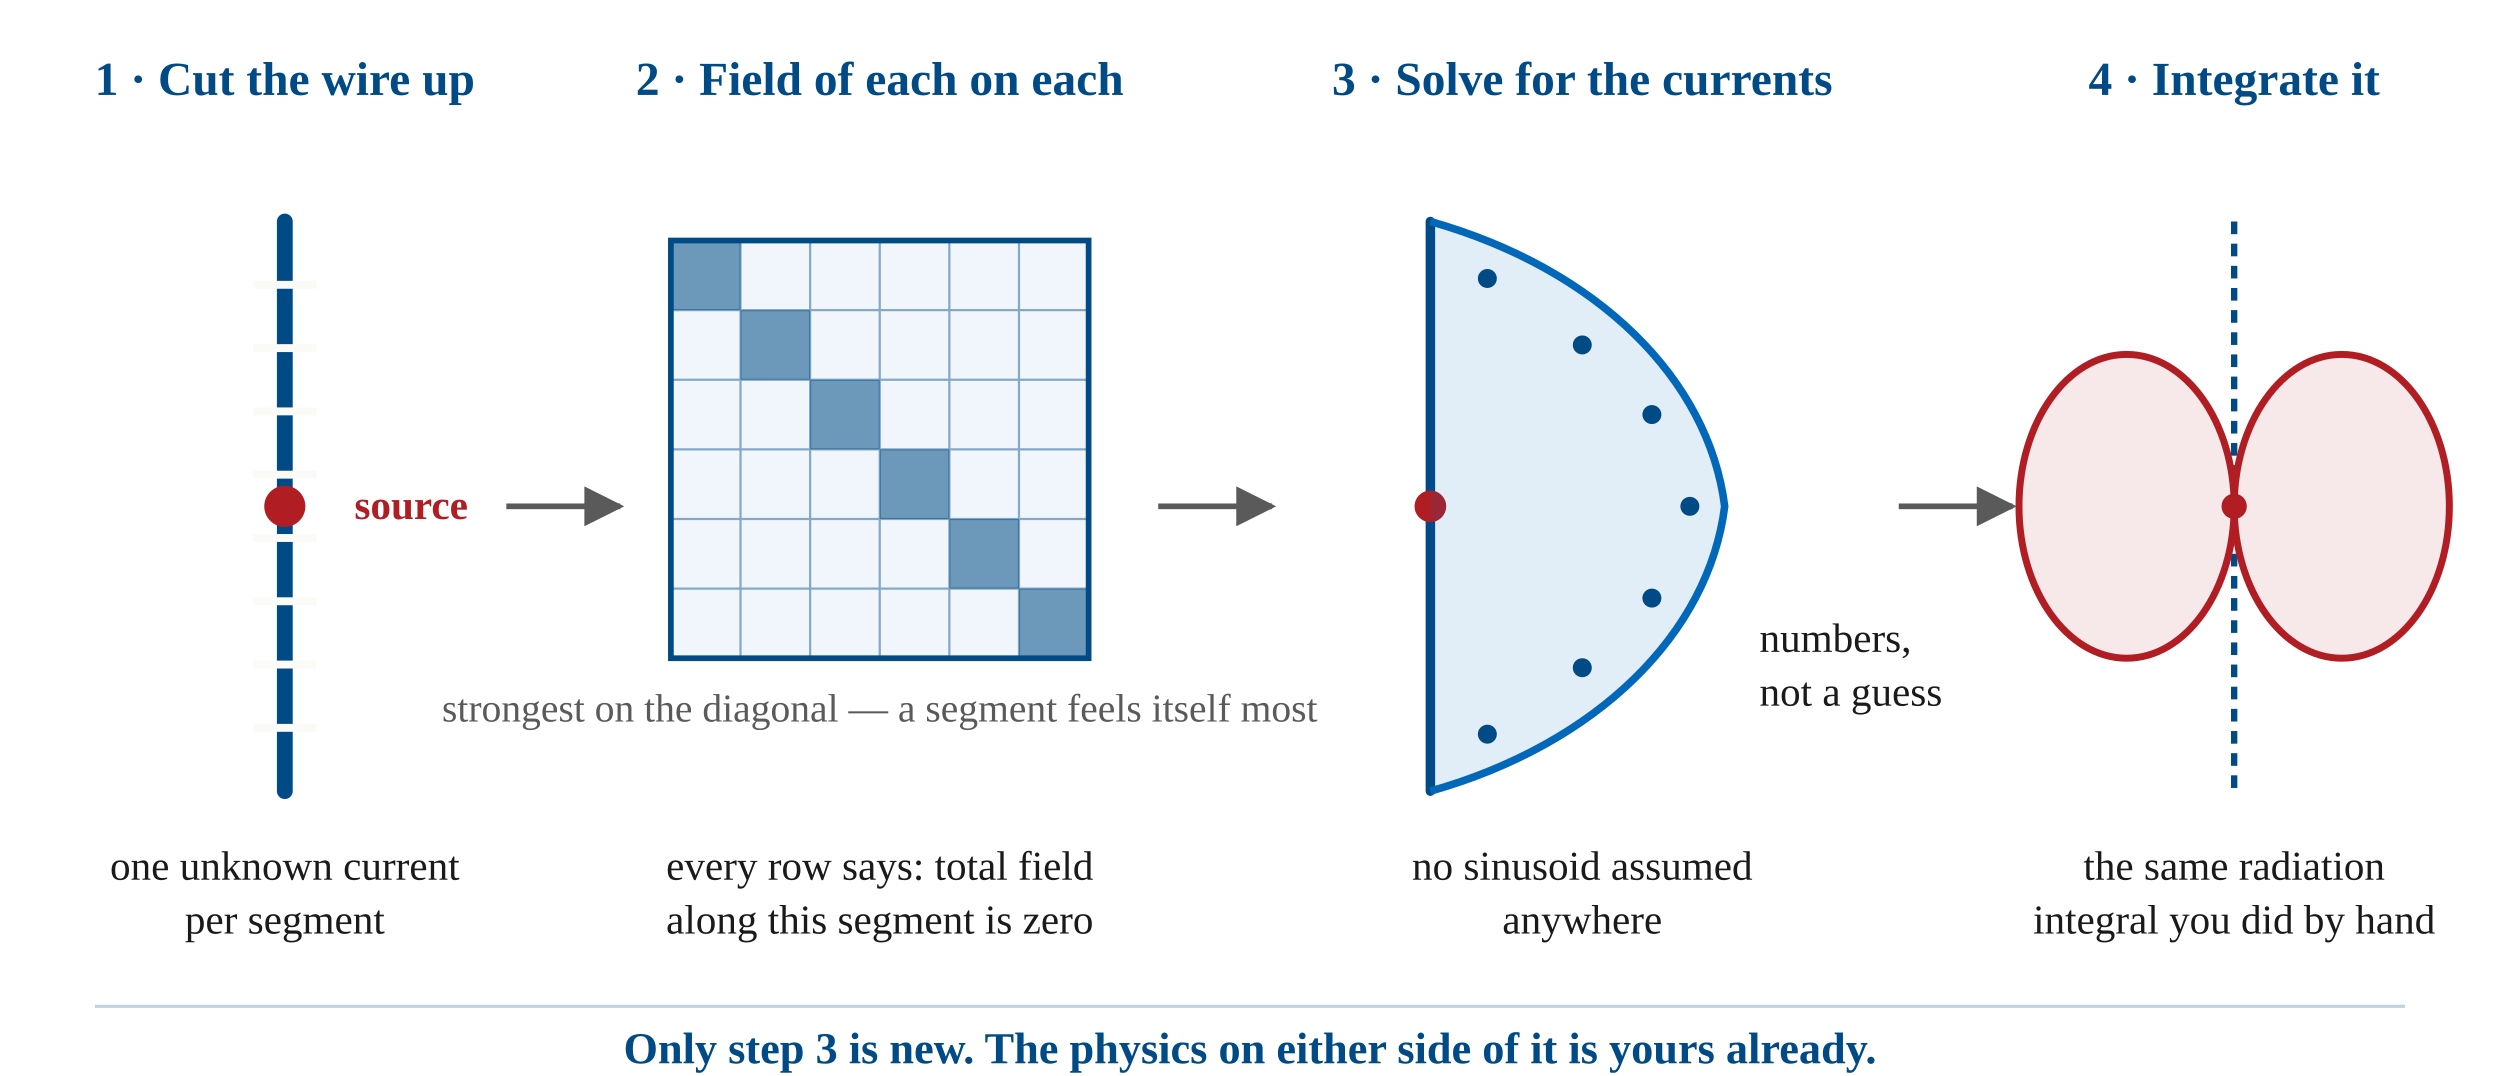
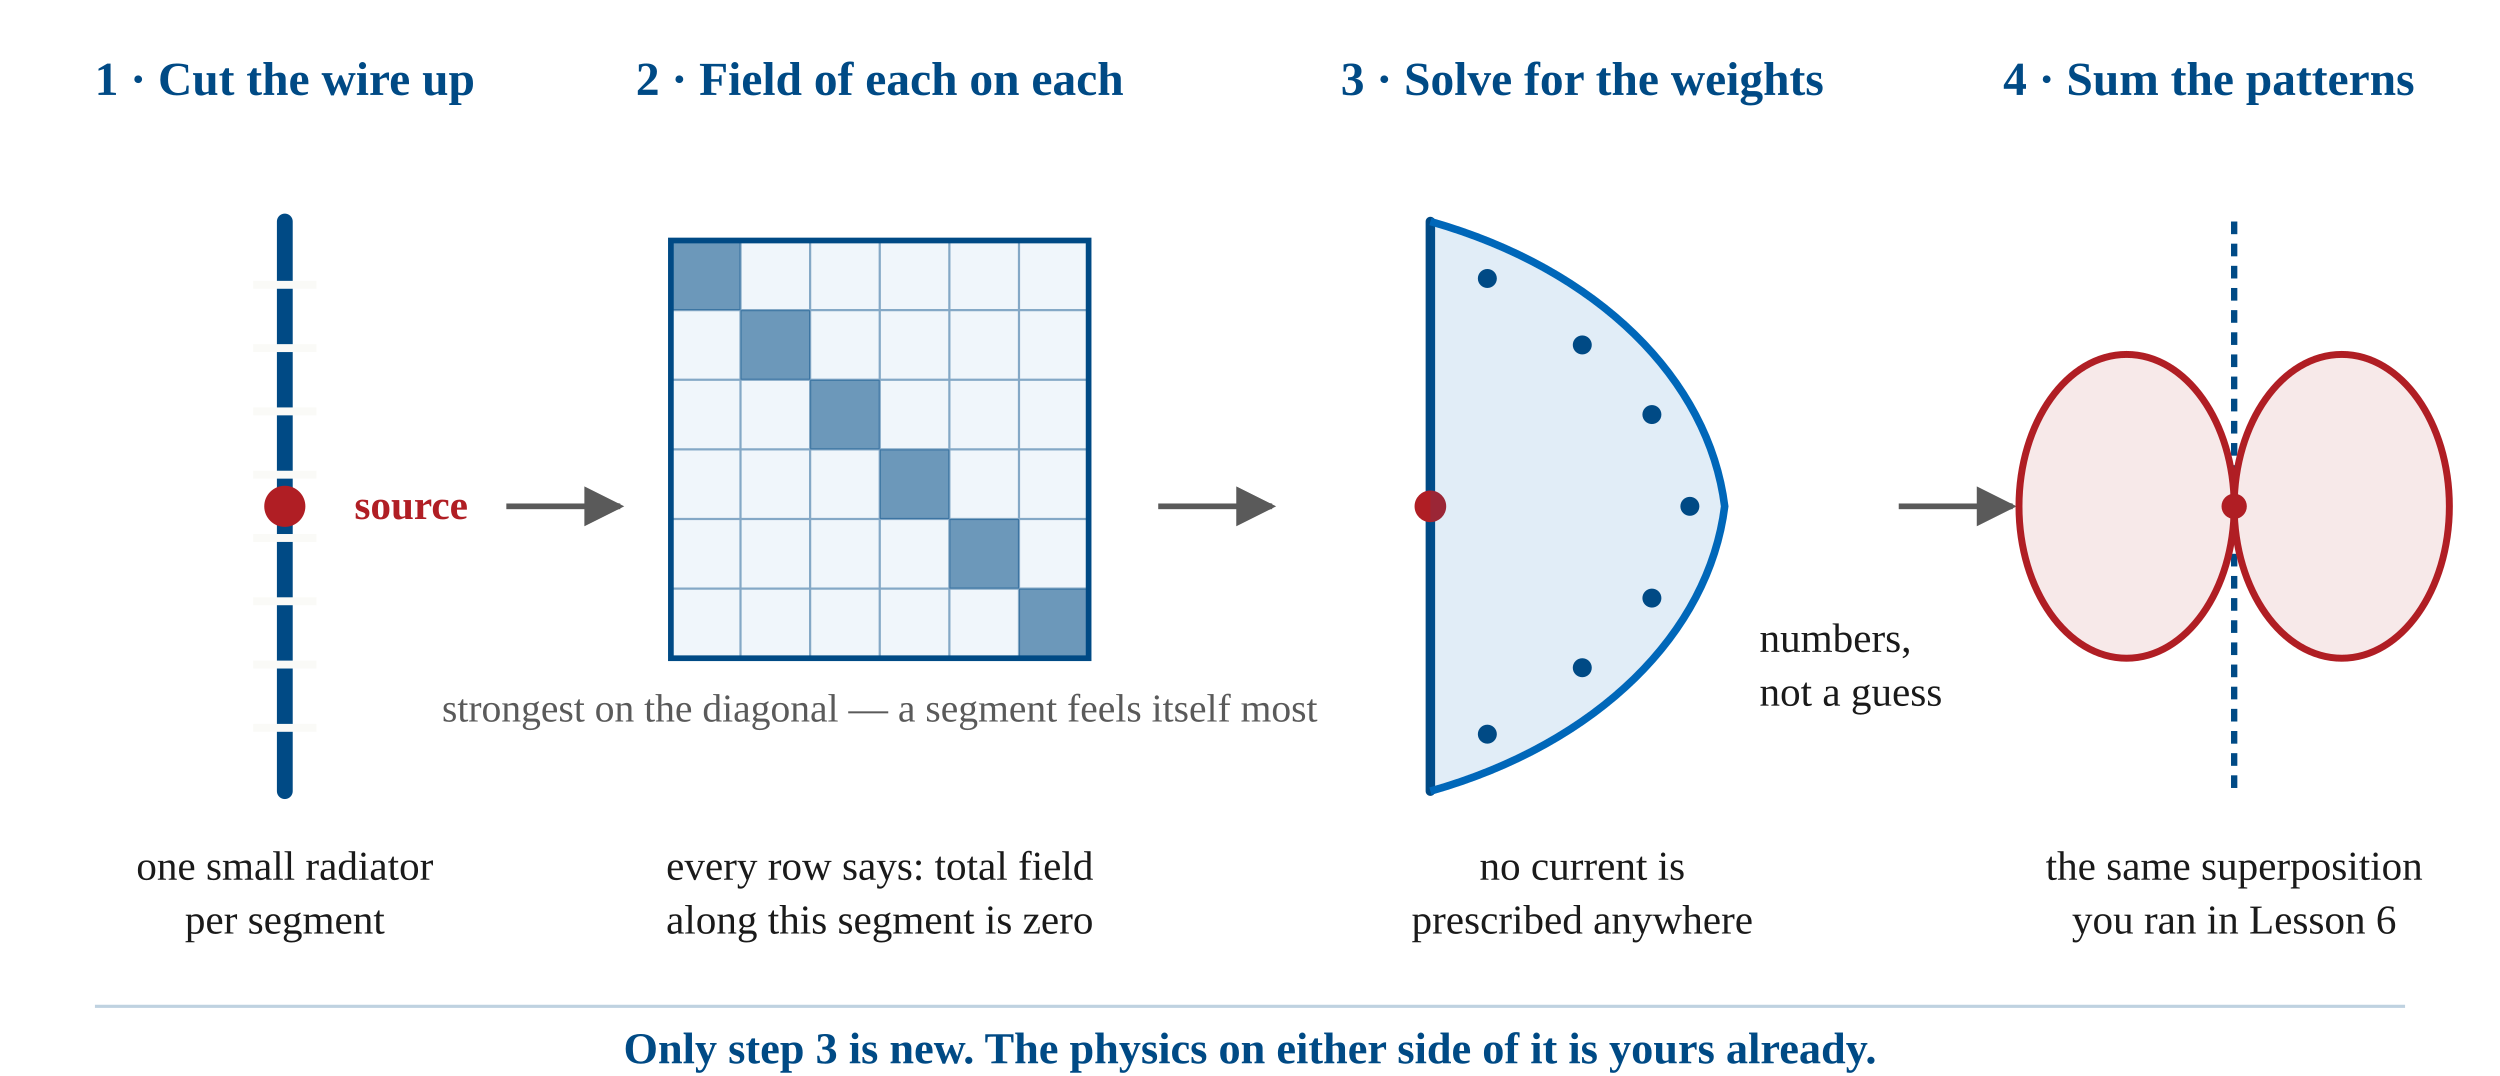
- <svg xmlns="http://www.w3.org/2000/svg" viewBox="0 0 790 340" role="img" aria-label="Four stages of a method-of-moments solve: cut the wire into segments, build the interaction matrix, solve for the segment currents, integrate the current into a pattern">
+ <svg xmlns="http://www.w3.org/2000/svg" viewBox="0 0 790 340" role="img" aria-label="Four stages of a method-of-moments solve: cut the source into small radiators, build the interaction matrix, solve for the segment weights, sum the segment patterns into the antenna pattern">
  <defs>
    <marker id="mpA" viewBox="0 0 10 10" refX="9" refY="5" markerWidth="7" markerHeight="7" orient="auto">
      <path d="M0 0 L10 5 L0 10 z" fill="#5a5a5a" />
    </marker>
  </defs>
  <text x="90" y="30" text-anchor="middle" fill="#004a85" font-size="15" font-weight="700">1 · Cut the wire up</text>
  <line x1="90" y1="70" x2="90" y2="250" stroke="#004a85" stroke-width="5" stroke-linecap="round" />
  <g stroke="#fafaf7" stroke-width="2.5">
    <line x1="80" y1="90" x2="100" y2="90" />
    <line x1="80" y1="110" x2="100" y2="110" />
    <line x1="80" y1="130" x2="100" y2="130" />
    <line x1="80" y1="150" x2="100" y2="150" />
    <line x1="80" y1="170" x2="100" y2="170" />
    <line x1="80" y1="190" x2="100" y2="190" />
    <line x1="80" y1="210" x2="100" y2="210" />
    <line x1="80" y1="230" x2="100" y2="230" />
  </g>
  <circle cx="90" cy="160" r="6.5" fill="#b01e24" />
  <text x="112" y="164" fill="#b01e24" font-size="13" font-weight="700">source</text>
-   <text x="90" y="278" text-anchor="middle" fill="#1a1a1a" font-size="13">one unknown current</text>
+   <text x="90" y="278" text-anchor="middle" fill="#1a1a1a" font-size="13">one small radiator</text>
  <text x="90" y="295" text-anchor="middle" fill="#1a1a1a" font-size="13">per segment</text>
  <line x1="160" y1="160" x2="196" y2="160" stroke="#5a5a5a" stroke-width="1.8" marker-end="url(#mpA)" />
  <text x="278" y="30" text-anchor="middle" fill="#004a85" font-size="15" font-weight="700">2 · Field of each on each</text>
  <g>
    <rect x="212" y="76" width="132" height="132" fill="rgba(0,103,185,0.06)" stroke="#004a85" stroke-width="1.8" />
    <g stroke="#004a85" stroke-width="0.7" opacity="0.45">
      <line x1="234" y1="76" x2="234" y2="208" />
      <line x1="256" y1="76" x2="256" y2="208" />
      <line x1="278" y1="76" x2="278" y2="208" />
      <line x1="300" y1="76" x2="300" y2="208" />
      <line x1="322" y1="76" x2="322" y2="208" />
      <line x1="212" y1="98" x2="344" y2="98" />
      <line x1="212" y1="120" x2="344" y2="120" />
      <line x1="212" y1="142" x2="344" y2="142" />
      <line x1="212" y1="164" x2="344" y2="164" />
      <line x1="212" y1="186" x2="344" y2="186" />
    </g>
    <g fill="#004a85" opacity="0.55">
      <rect x="212" y="76" width="22" height="22" />
      <rect x="234" y="98" width="22" height="22" />
      <rect x="256" y="120" width="22" height="22" />
      <rect x="278" y="142" width="22" height="22" />
      <rect x="300" y="164" width="22" height="22" />
      <rect x="322" y="186" width="22" height="22" />
    </g>
  </g>
  <text x="278" y="228" text-anchor="middle" fill="#5a5a5a" font-size="12.5">strongest on the diagonal — a segment feels itself most</text>
  <text x="278" y="278" text-anchor="middle" fill="#1a1a1a" font-size="13">every row says: total field</text>
  <text x="278" y="295" text-anchor="middle" fill="#1a1a1a" font-size="13">along this segment is zero</text>
  <line x1="366" y1="160" x2="402" y2="160" stroke="#5a5a5a" stroke-width="1.8" marker-end="url(#mpA)" />
-   <text x="500" y="30" text-anchor="middle" fill="#004a85" font-size="15" font-weight="700">3 · Solve for the currents</text>
+   <text x="500" y="30" text-anchor="middle" fill="#004a85" font-size="15" font-weight="700">3 · Solve for the weights</text>
  <line x1="452" y1="70" x2="452" y2="250" stroke="#004a85" stroke-width="3" stroke-linecap="round" />
  <circle cx="452" cy="160" r="5" fill="#b01e24" />
  <path d="M452 250 C 505 235, 540 200, 545 160 C 540 120, 505 85, 452 70" fill="rgba(0,103,185,0.12)" stroke="#0067b9" stroke-width="2.4" />
  <g fill="#004a85">
    <circle cx="470" cy="232" r="3" />
    <circle cx="500" cy="211" r="3" />
    <circle cx="522" cy="189" r="3" />
    <circle cx="534" cy="160" r="3" />
    <circle cx="522" cy="131" r="3" />
    <circle cx="500" cy="109" r="3" />
    <circle cx="470" cy="88" r="3" />
  </g>
  <text x="556" y="206" fill="#1a1a1a" font-size="13">numbers,</text>
  <text x="556" y="223" fill="#1a1a1a" font-size="13">not a guess</text>
-   <text x="500" y="278" text-anchor="middle" fill="#1a1a1a" font-size="13">no sinusoid assumed</text>
-   <text x="500" y="295" text-anchor="middle" fill="#1a1a1a" font-size="13">anywhere</text>
+   <text x="500" y="278" text-anchor="middle" fill="#1a1a1a" font-size="13">no current is</text>
+   <text x="500" y="295" text-anchor="middle" fill="#1a1a1a" font-size="13">prescribed anywhere</text>
  <line x1="600" y1="160" x2="636" y2="160" stroke="#5a5a5a" stroke-width="1.8" marker-end="url(#mpA)" />
-   <text x="706" y="30" text-anchor="middle" fill="#004a85" font-size="15" font-weight="700">4 · Integrate it</text>
+   <text x="698" y="30" text-anchor="middle" fill="#004a85" font-size="15" font-weight="700">4 · Sum the patterns</text>
  <line x1="706" y1="70" x2="706" y2="250" stroke="#004a85" stroke-width="2" stroke-dasharray="4 3" />
  <ellipse cx="672" cy="160" rx="34" ry="48" fill="rgba(176,30,36,0.10)" stroke="#b01e24" stroke-width="2.2" />
  <ellipse cx="740" cy="160" rx="34" ry="48" fill="rgba(176,30,36,0.10)" stroke="#b01e24" stroke-width="2.2" />
  <circle cx="706" cy="160" r="4" fill="#b01e24" />
-   <text x="706" y="278" text-anchor="middle" fill="#1a1a1a" font-size="13">the same radiation</text>
-   <text x="706" y="295" text-anchor="middle" fill="#1a1a1a" font-size="13">integral you did by hand</text>
+   <text x="706" y="278" text-anchor="middle" fill="#1a1a1a" font-size="13">the same superposition</text>
+   <text x="706" y="295" text-anchor="middle" fill="#1a1a1a" font-size="13">you ran in Lesson 6</text>
  <line x1="30" y1="318" x2="760" y2="318" stroke="#004a85" stroke-width="1" opacity="0.25" />
  <text x="395" y="336" text-anchor="middle" fill="#004a85" font-size="14" font-weight="700">Only step 3 is new. The physics on either side of it is yours already.</text>
</svg>
